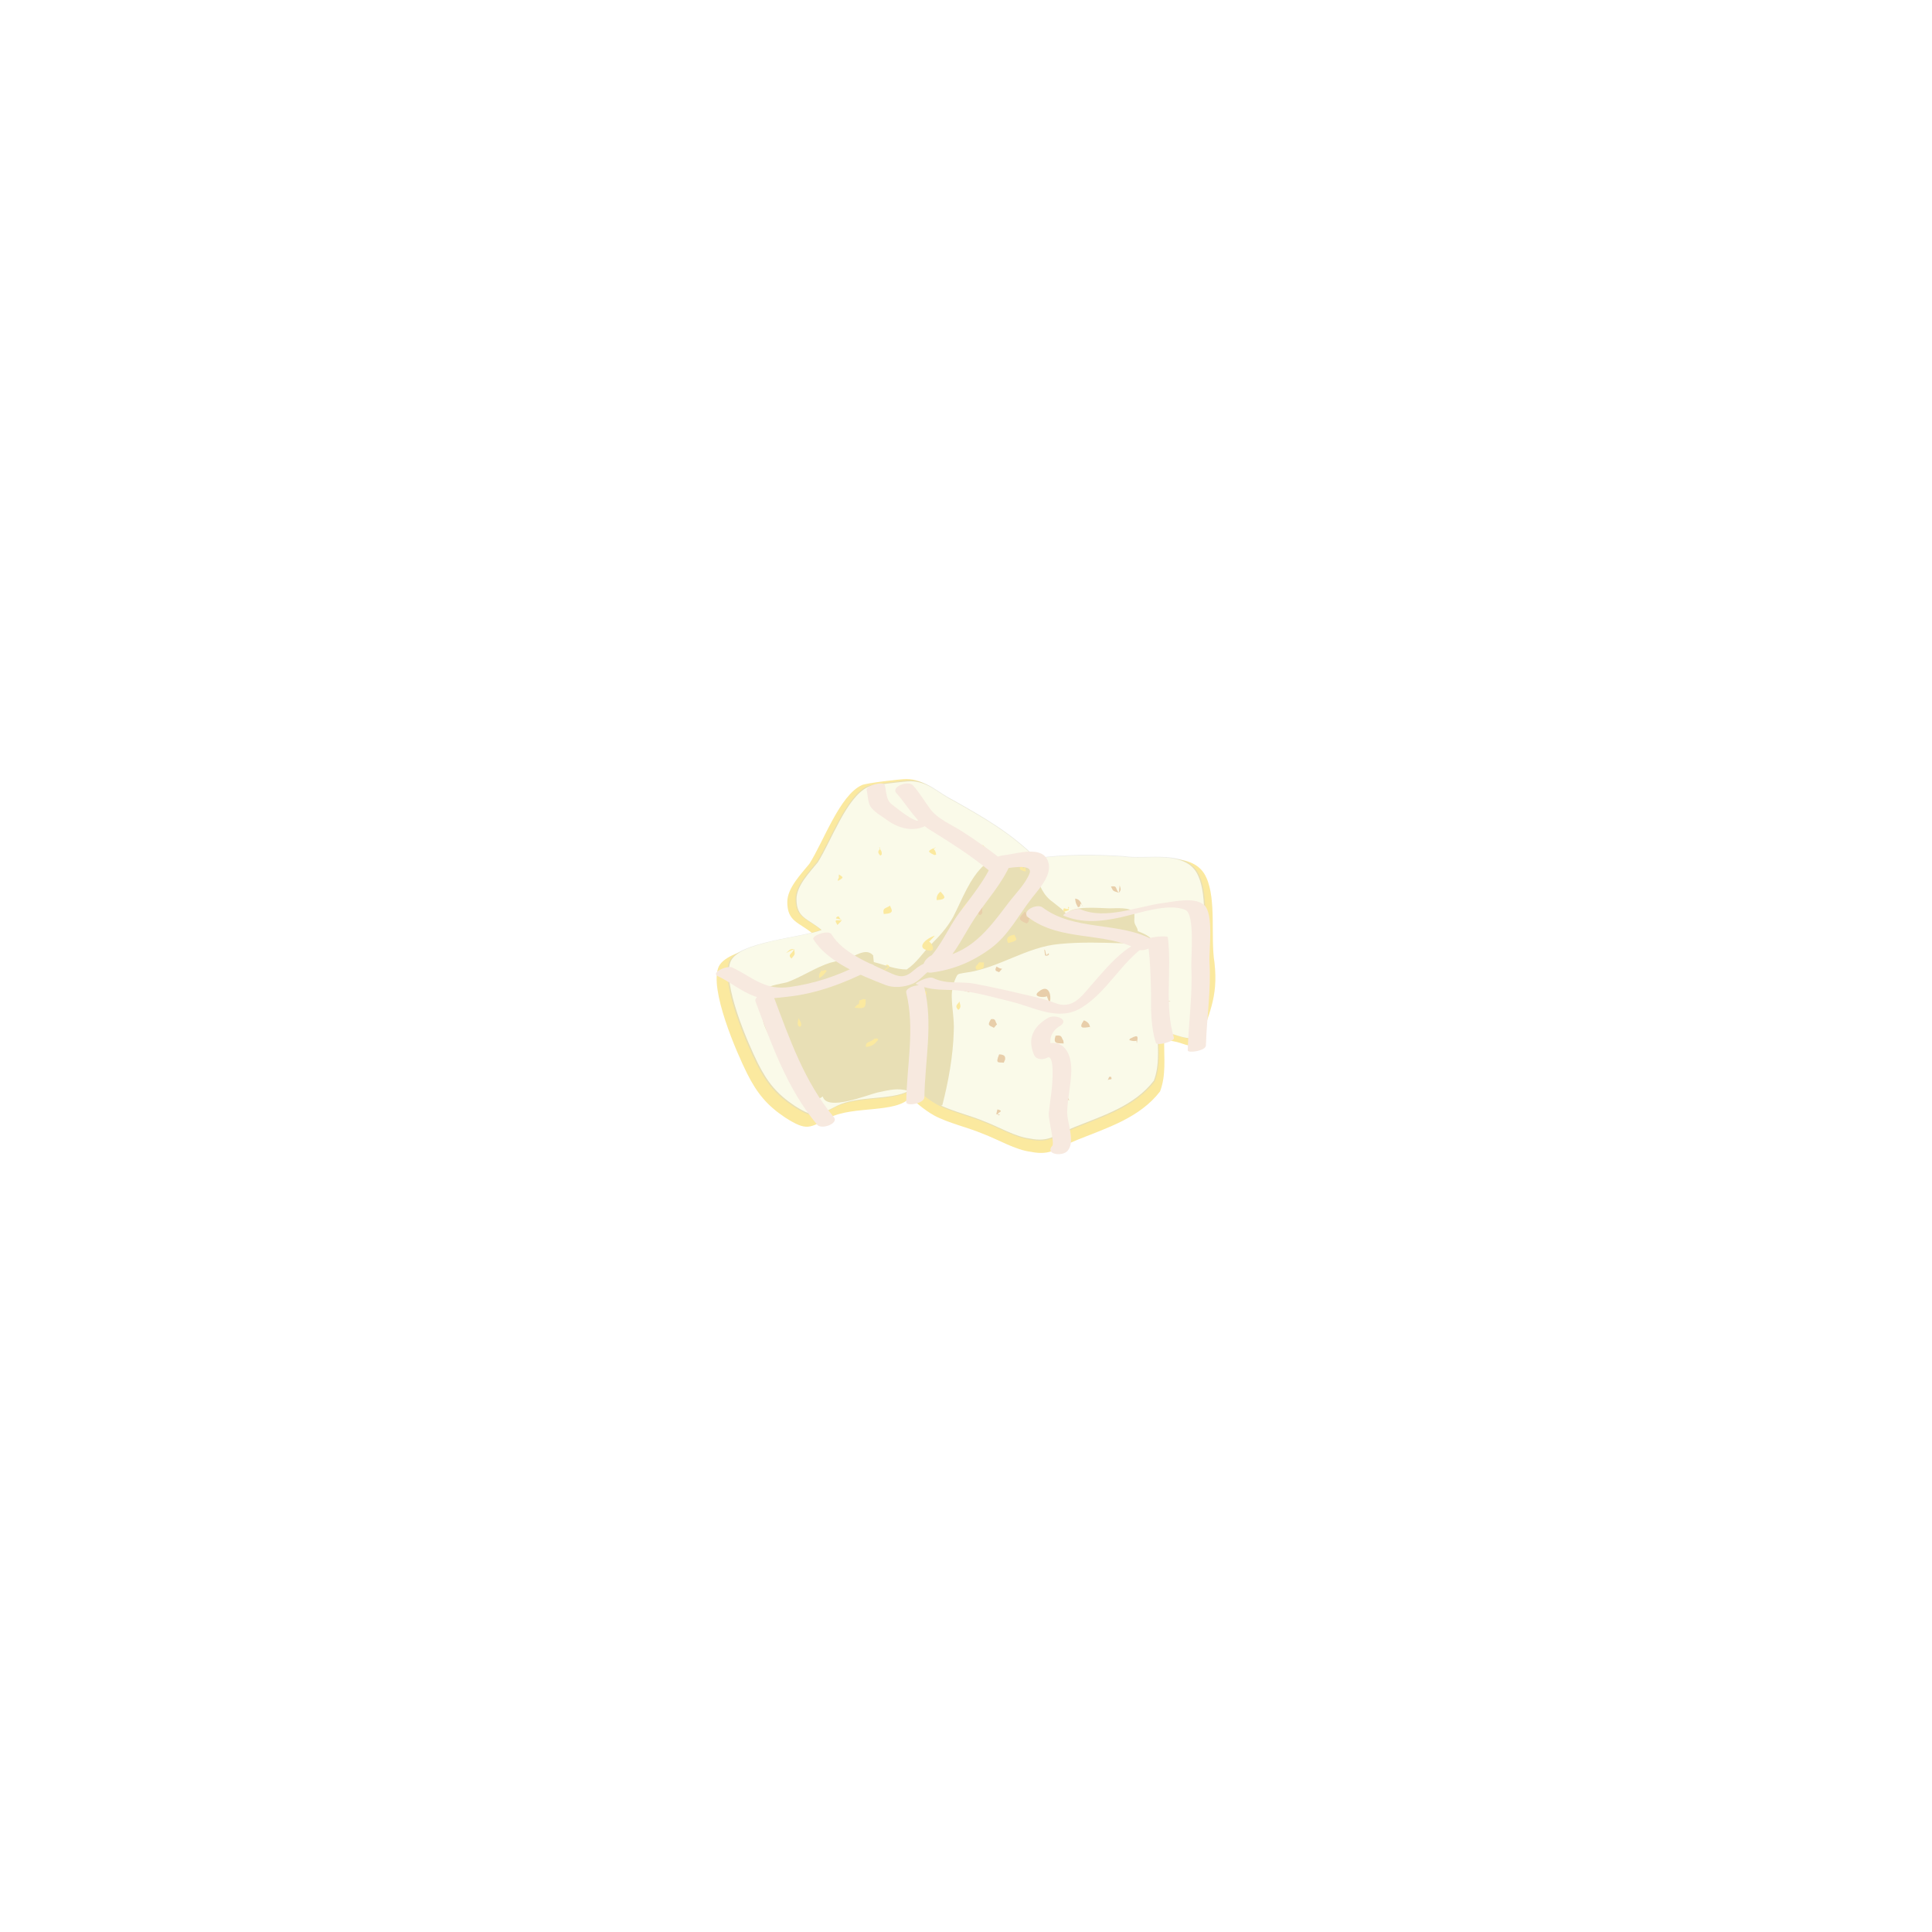
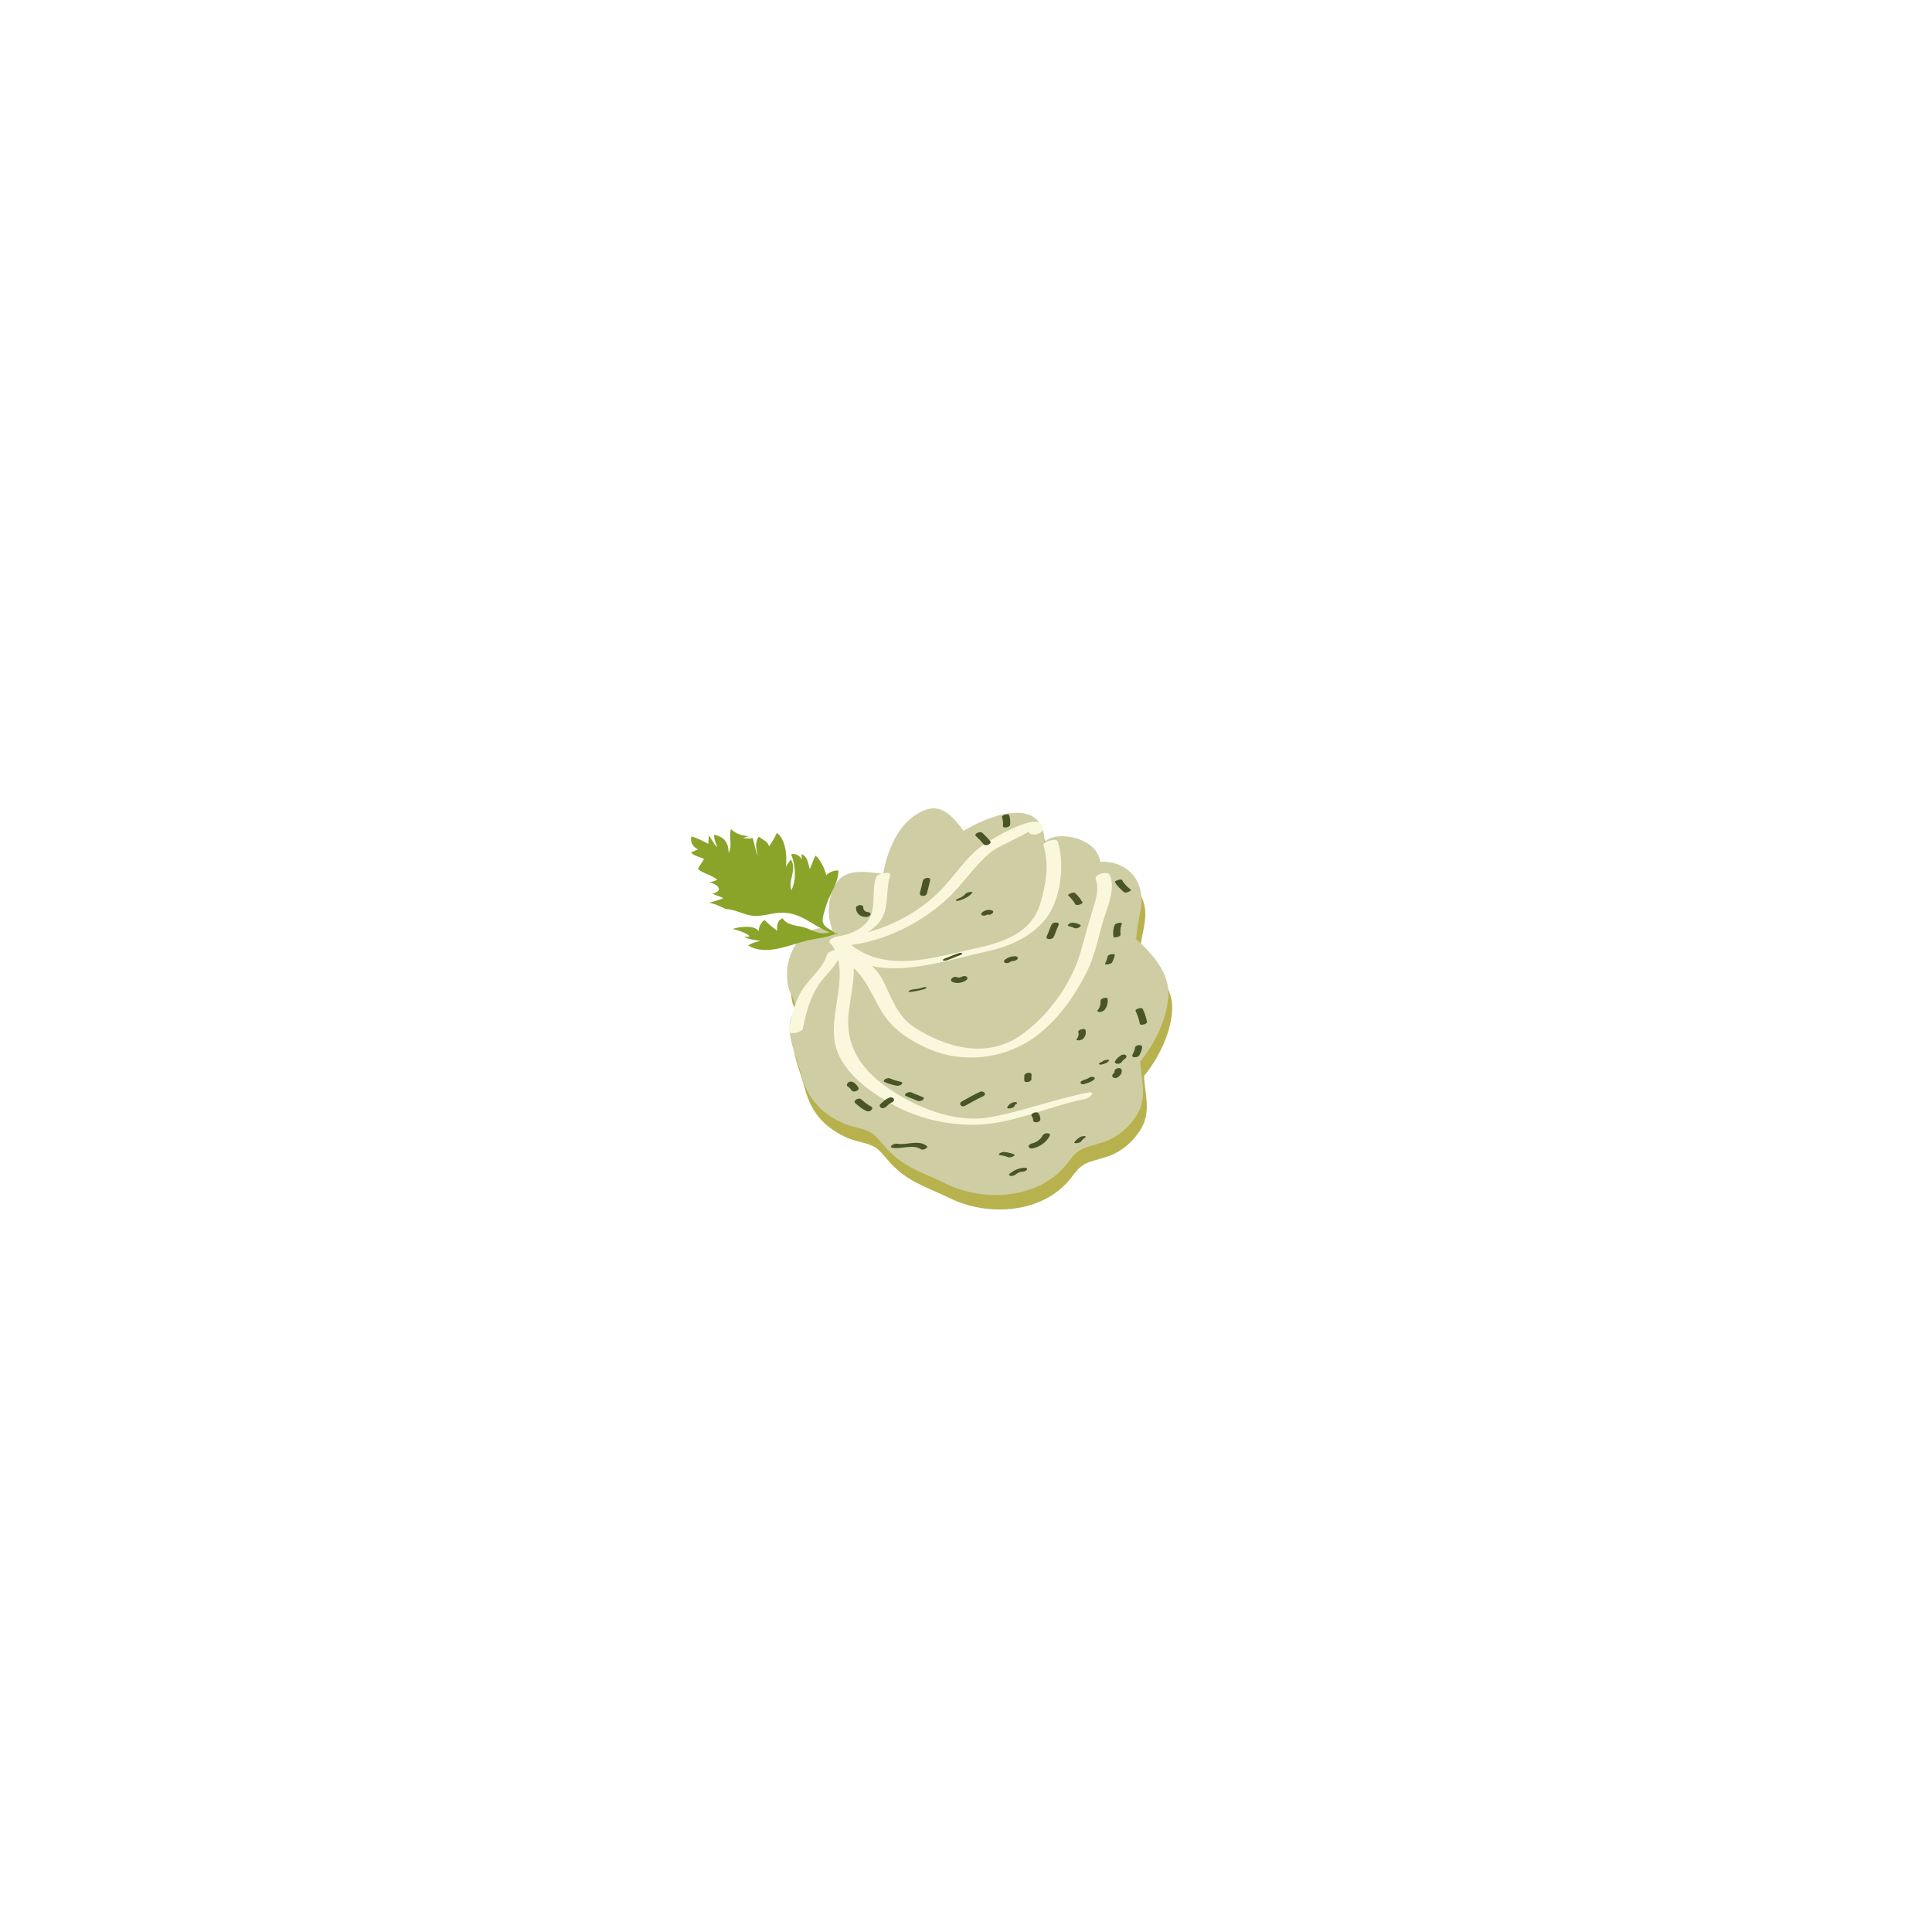
<svg xmlns="http://www.w3.org/2000/svg" version="1.1" id="Ebene_1" x="0px" y="0px" width="450px" height="450px" viewBox="0 0 450 450" enable-background="new 0 0 450 450" xml:space="preserve">
-   <g id="sheep_cheese">
+   <g id="dip">
    <g>
-       <path fill="#FBE99F" d="M212.003,255.617c0.589,0.443,2.995,2.793,5.632,4.226c3.139,1.702,7.979,2.814,11.264,4.222    c3.754,1.408,7.512,3.754,11.265,4.227c4.692,0.938,6.103-0.939,10.796-2.816c7.04-2.815,14.547-5.162,19.242-11.265    c1.408-3.756,0.939-7.51,0.939-11.733c2.815-0.47,5.162,1.407,7.979,1.407c2.348-7.979,4.691-11.264,3.754-19.713    c-0.938-5.63,0.47-14.549-1.876-19.71c-2.815-6.572-12.672-3.756-18.308-4.693c-7.506-0.47-14.078-0.47-21.117,0.468    c0-0.468,0,0,0,0l0,0c-6.102-6.102-12.674-9.855-20.182-14.081c-3.755-1.876-6.103-4.693-10.328-4.693    c-1.407,0-9.386,0.938-10.324,1.407c-5.163,2.347-8.919,13.143-12.202,18.304c-1.878,2.347-5.162,5.634-5.162,8.918    c0,4.693,2.815,4.693,6.1,7.51c-4.695,1.878-19.711,2.814-22.057,7.508c-2.349,5.163,4.223,20.182,6.568,24.874    c2.349,4.695,4.695,7.514,8.917,10.328c5.164,3.283,5.634,2.348,10.327,0C198.86,257.495,208.715,259.372,212.003,255.617" />
-     </g>
-     <g opacity="0.5">
-       <path fill="#D5D5CB" d="M212.884,253.229c0.568,0.43,2.885,2.691,5.425,4.072c3.03,1.643,7.69,2.715,10.856,4.07    c3.618,1.357,7.235,3.617,10.854,4.072c4.523,0.9,5.879-0.907,10.403-2.715c6.783-2.715,14.021-4.978,18.545-10.855    c1.355-3.619,0.901-7.237,0.901-11.309c2.715-0.451,4.977,1.356,7.689,1.356c2.262-7.688,4.522-10.854,3.617-18.996    c-0.902-5.428,0.453-14.021-1.808-18.998c-2.714-6.331-12.212-3.617-17.64-4.521c-7.235-0.452-13.568-0.452-20.353,0.452    c0-0.452,0,0,0,0l0,0c-5.883-5.879-12.214-9.498-19.45-13.568c-3.62-1.809-5.88-4.523-9.951-4.523    c-1.357,0-9.045,0.905-9.949,1.357c-4.974,2.262-8.596,12.665-11.76,17.64c-1.809,2.262-4.975,5.427-4.975,8.594    c0,4.521,2.714,4.521,5.878,7.236c-4.524,1.81-18.995,2.713-21.258,7.236c-2.261,4.978,4.07,19.448,6.334,23.972    c2.263,4.522,4.522,7.238,8.593,9.95c4.977,3.166,5.428,2.263,9.95,0C200.22,255.04,209.718,256.848,212.884,253.229" />
-     </g>
-     <g>
-       <path fill="#FAFAE9" d="M280.896,222.909c-0.899-5.397,0.449-13.945-1.801-18.894c-2.697-6.299-12.146-3.6-17.545-4.499    c-7.197-0.45-13.496-0.45-20.242,0.45c-5.85-5.848-12.146-9.448-19.346-13.496c-3.599-1.799-5.849-4.499-9.896-4.499    c-1.35,0-8.998,0.899-9.898,1.35c-4.948,2.25-8.547,12.596-11.695,17.544c-1.8,2.25-4.95,5.399-4.95,8.548    c0,4.498,2.7,4.498,5.85,7.198c-4.499,1.799-18.895,2.7-21.142,7.198c-2.251,4.948,4.047,19.343,6.296,23.843    c2.249,4.498,4.5,7.195,8.549,9.896c4.948,3.148,5.397,2.249,9.896,0c4.772-2.385,12.707-1.259,16.661-3.45    c-2.503-0.761-4.529-0.209-7.169,0.348c-2.189,0.471-11.893,4.537-12.831,0.938c-4.538,3.285-6.415-3.6-7.51-6.26    c-1.879-4.067-5.946-7.822-6.572-12.205c-0.156-1.096-0.47-4.694-0.156-5.633c0.625-1.722,4.223-2.035,5.944-2.504    c3.444-1.252,6.572-3.442,10.015-4.538c1.722-0.47,3.131-0.625,4.851-1.252c1.879-0.938,3.813-1.989,5.165-0.469l0.157,1.564    c2.504,0.626,5.005,1.722,7.666,1.722c2.347-1.564,3.757-3.913,5.633-5.79c2.035-2.034,3.756-3.911,5.165-6.415    c2.034-3.912,3.91-9.233,7.354-12.205c-0.468-0.47-1.251-0.783-1.877-1.096c0.626-0.782,3.912-0.313,5.008-0.313    c1.564,0,3.129,0,4.539,0c1.719,0,3.282-0.625,4.223,0.626c0.625,0.783,0.469,2.348-0.156,2.973    c1.096,2.504,1.723,4.851,4.225,6.573c1.096,0.938,2.192,1.564,3.131,2.816c0.938-2.191,7.98-1.41,10.014-1.41    c1.41,0,4.854-0.312,5.636,0.94c0.313,0.47,0,1.879,0.157,2.349c0.154,0.782,0.781,1.251,0.781,2.19v-0.156    c0.781,0.313,3.752,1.408,3.285,2.659c-0.471,1.252-5.791,0.157-6.887,0.157c-4.851-0.157-9.701-0.313-14.553,0.156    c-7.823,0.626-14.395,5.79-22.219,6.728c-1.721,0.314-1.564,0.157-2.191,1.565c-0.468,1.095-0.781,2.504-0.781,3.757    c0,2.813,0.625,5.476,0.468,8.293c-0.154,5.788-1.25,11.733-2.659,17.211c-0.102,0.039-0.204,0.065-0.309,0.087    c2.986,1.411,7.104,2.409,9.985,3.645c3.601,1.352,7.196,3.598,10.798,4.049c4.497,0.898,5.848-0.9,10.348-2.697    c6.748-2.702,13.943-4.951,18.444-10.8c1.349-3.599,0.897-7.197,0.897-11.245c2.699-0.451,4.949,1.348,7.647,1.348    C279.546,234.156,281.795,231.008,280.896,222.909z" />
-     </g>
-     <g>
-       <g>
-         <path fill="#FBE99F" d="M207.291,210.944c-0.974,0.711-1.795,0.425-1.452,1.948C208.456,212.75,207.712,211.965,207.291,210.944" />
-       </g>
-       <g>
-         <path fill="#FBE99F" d="M219.692,207.202c-0.974,0.711-1.623,1.186-1.526,2.446c2.617-0.14,1.87-0.925,0.877-1.972" />
-       </g>
-       <g>
-         <path fill="#FBE99F" d="M224.97,210.44c-0.4,0.737-1.3,0.949-0.306,1.996c2.124-0.664,1.625-1.188,0.956-2.471" />
-       </g>
-       <g>
-         <path fill="#FBE99F" d="M217.766,217.92c-2.118,0.663-4.471,2.824-1.68,3.444c2.219,0.598,0.88-1.971,0.305-1.996" />
-       </g>
-       <g>
-         <path fill="#FBE99F" d="M206.876,224.99c-0.078,0.499-0.977,0.713-1.051,1.211c0.649-0.475,0.973-0.712,1.297-0.949     c0.079-0.498-0.745-0.786-0.82-0.286" />
-       </g>
-       <g>
-         <path fill="#FBE99F" d="M214.639,230.848c0.246,0.262,0.171,0.762,0.094,1.26c1.472-0.188,0.975-0.711,1.052-1.211" />
-       </g>
-       <g>
-         <path fill="#FBE99F" d="M228.07,224.136c-0.401,0.737-1.299,0.949-0.555,1.733c2.045-0.164,1.549-0.688,1.701-1.686" />
-       </g>
-       <g>
-         <path fill="#FBE99F" d="M235.369,217.916c-0.325,0.238-1.225,0.449-0.555,1.736c2.696-0.64,1.873-0.926,1.453-1.947" />
-       </g>
-       <g>
-         <path fill="#FBE99F" d="M200.017,233.991c0.324-0.236-0.248-0.261-0.975,0.713c2.542,0.358,2.618-0.14,2.599-1.899     c-0.823-0.285-0.898,0.213-1.472,0.189" />
-       </g>
-       <g>
-         <path fill="#FBE99F" d="M192.138,225.117c-0.724,0.973-1.697,1.685-1.277,2.708c0.974-0.71,0.974-0.71,1.698-1.687     c-0.496-0.522-0.897,0.213-1.145-0.05" />
-       </g>
-       <g>
-         <path fill="#FBE99F" d="M185.815,238.158c-0.228,1.498,1.818,1.334,0.152-0.998" />
-       </g>
-       <g>
-         <path fill="#FBE99F" d="M203.382,242.172c-0.974,0.713-1.796,0.428-1.698,1.688c1.469-0.188,1.796-0.426,2.847-1.639     c0.076-0.498-0.823-0.287-0.823-0.287" />
-       </g>
-       <g>
-         <path fill="#FBE99F" d="M213.895,237.596c0.247,0.264-0.65,0.478-0.155,0.998c1.798-0.424,0.727-0.972,0.555-1.732" />
-       </g>
-       <g>
-         <path fill="#FBE99F" d="M223.505,233.234c-0.399,0.735-1.299,0.949-0.305,1.998C224.174,234.52,223.429,233.732,223.505,233.234" />
-       </g>
-       <g>
-         <path fill="#FBE99F" d="M196.111,214.234c-0.65,0.476-2.218-0.596-1.052,1.212c1.377-1.448,0.977-0.712,0.306-1.997     c-0.574-0.024-0.65,0.475-0.65,0.475" />
-       </g>
-       <g>
-         <path fill="#FBE99F" d="M184.971,221.043c-0.479,1.236-1.624,1.187-0.63,2.233C185.394,222.067,185.066,222.304,184.971,221.043     c-1.147-0.048-1.224,0.451-1.874,0.925" />
-       </g>
-       <g>
-         <path fill="#FBE99F" d="M195.345,204.155c0.248,0.262-0.403,0.736-0.153,0.999c1.872-0.925,0.725-0.973,0.229-1.497" />
-       </g>
-       <g>
-         <path fill="#FBE99F" d="M205.011,197.534c-0.074,0.5-0.974,0.711,0.021,1.76l0.323-0.239l0,0     c0.154-0.997-0.419-1.021-0.592-1.783" />
-       </g>
-       <g>
-         <path fill="#FBE99F" d="M218.028,197.336c-1.549,0.686-2.446,0.898-0.554,1.734c0.246,0.262,0.898-0.213,0.574,0.024     c-0.096-1.259-0.919-1.546-0.671-1.284" />
-       </g>
-       <g>
-         <path fill="#FBE99F" d="M229.57,197.325c-0.57-0.024-0.42-1.024-1.146-0.05l0.249,0.263c0.821,0.287,0,0,0,0" />
-       </g>
-       <g>
-         <path fill="#FBE99F" d="M238.213,201.209c-0.402,0.736-1.626,1.186,0.592,1.784l0,0c0.325-0.239-0.171-0.762,0.153-1     c-0.573-0.023-0.651,0.475-0.651,0.475" />
-       </g>
-       <g>
-         <path fill="#FBE99F" d="M248.727,211.705c-0.324,0.236-1.318-0.811-0.976,0.71l1.226-0.45c-0.42-1.022-0.172-0.76,0.076-0.5" />
-       </g>
-     </g>
-     <g>
-       <g>
-         <path fill="#E8CEAA" d="M257.557,229.004c-0.137-1.041,0.633-1.523-1.086-1.943C255.072,229.066,256.29,228.863,257.557,229.004" />
-       </g>
-       <g>
-         <path fill="#E8CEAA" d="M253.991,239.878c-0.138-1.041-0.228-1.733-1.536-2.223c-1.398,2.007-0.18,1.802,1.445,1.528" />
-       </g>
-       <g>
-         <path fill="#E8CEAA" d="M247.67,242.355c-0.499-0.625-0.184-1.388-1.809-1.113c-0.586,1.871,0.228,1.734,1.896,1.807" />
-       </g>
-       <g>
-         <path fill="#E8CEAA" d="M244.459,233.684c0.585-1.869-0.184-4.576-2.439-2.777c-1.896,1.382,1.446,1.527,1.806,1.113" />
-       </g>
-       <g>
-         <path fill="#E8CEAA" d="M243.82,222.453c-0.45-0.277-0.135-1.039-0.588-1.317c0.091,0.693,0.138,1.04,0.183,1.385     c0.451,0.279,1.22-0.204,0.769-0.482" />
-       </g>
-       <g>
-         <path fill="#E8CEAA" d="M233.434,225.614c-0.406,0.069-0.857-0.209-1.311-0.488c-0.678,1.176,0.137,1.04,0.589,1.319" />
-       </g>
-       <g>
-         <path fill="#E8CEAA" d="M232.221,238.573c-0.496-0.625-0.182-1.388-1.4-1.183c-1.04,1.592-0.225,1.454,0.679,2.012" />
-       </g>
-       <g>
-         <path fill="#E8CEAA" d="M234.12,246.757c-0.046-0.347,0.271-1.108-1.399-1.182c-0.947,2.284-0.182,1.801,1.084,1.944" />
-       </g>
-       <g>
-         <path fill="#E8CEAA" d="M238.895,213.361c0.045,0.346,0.405-0.069-0.136-1.04c-1.851,1.728-1.399,2.006,0.362,2.772     c0.766-0.481,0.314-0.76,0.675-1.176" />
-       </g>
-       <g>
-         <path fill="#E8CEAA" d="M252.354,211.455c-0.543-0.971-0.679-2.01-1.941-2.152c0.136,1.04,0.136,1.04,0.68,2.011     c0.811-0.136,0.314-0.761,0.721-0.83" />
-       </g>
-       <g>
-         <path fill="#E8CEAA" d="M243.091,200.964c-1.356-0.833-2.396,0.757,0.902,0.558" />
-       </g>
-       <g>
-         <path fill="#E8CEAA" d="M228.775,212.227c-0.135-1.04,0.631-1.522-0.678-2.012c-0.681,1.177-0.634,1.524-0.046,2.841     c0.451,0.28,0.769-0.483,0.769-0.483" />
-       </g>
-       <g>
-         <path fill="#E8CEAA" d="M227.152,222.063c-0.406,0.07-0.088-0.692-0.902-0.556c-0.633,1.524,0.542,0.973,1.4,1.182" />
-       </g>
-       <g>
-         <path fill="#E8CEAA" d="M225.848,231.141c-0.496-0.625-0.18-1.387-1.808-1.113C224.175,231.066,225.396,230.863,225.848,231.141" />
-       </g>
-       <g>
-         <path fill="#E8CEAA" d="M260.85,219.241c-0.092-0.694,1.896-1.382-0.59-1.319c0.635,1.666,0.139,1.041,1.811,1.113     c0.359-0.416-0.092-0.692-0.092-0.692" />
-       </g>
-       <g>
-         <path fill="#E8CEAA" d="M260.618,207.942c-0.948-0.903-0.226-1.735-1.853-1.459C259.354,207.8,259.309,207.452,260.618,207.942     c0.723-0.83,0.271-1.107,0.18-1.802" />
-       </g>
-       <g>
-         <path fill="#E8CEAA" d="M271.331,223.15c-0.407,0.067-0.497-0.625-0.905-0.558c-0.179,1.801,0.545,0.972,1.356,0.836" />
-       </g>
-       <g>
-         <path fill="#E8CEAA" d="M272.239,233.271c-0.454-0.278-0.136-1.039-1.765-0.768l0.045,0.348l0,0     c0.904,0.556,1.266,0.142,2.127,0.353" />
-       </g>
-       <g>
-         <path fill="#E8CEAA" d="M264.788,243.023c0.226-1.455,0.543-2.215-1.399-1.183c-0.406,0.068-0.314,0.761-0.361,0.415     c1.311,0.49,2.078,0.005,1.672,0.073" />
-       </g>
-       <g>
-         <path fill="#E8CEAA" d="M258.018,251.602c0.359-0.414,1.266,0.144,0.723-0.83l-0.406,0.066c-0.77,0.484,0,0,0,0" />
-       </g>
-       <g>
-         <path fill="#E8CEAA" d="M249.077,256.293c-0.499-0.628-0.229-1.734-2.124-0.354l0,0c0.045,0.346,0.857,0.209,0.902,0.556     c0.358-0.415-0.09-0.693-0.09-0.693" />
-       </g>
-       <g>
-         <path fill="#E8CEAA" d="M232.454,259.438c-0.044-0.348,1.581-0.621-0.136-1.041l-0.271,1.109     c1.268,0.141,0.859,0.209,0.454,0.277" />
-       </g>
-     </g>
-     <g>
-       <g>
-         <g>
-           <path fill="#F7E9DF" d="M219.581,224.89c3.202-3.183,4.981-7.263,7.442-10.99c2.862-4.336,6.313-7.965,8.401-12.796      c-0.735,0.443-1.471,0.886-2.206,1.329c0.932-0.072,7.633-1.597,6.564,1.041c-1.012,2.5-3.272,4.683-4.889,6.817      c-4.897,6.467-8.861,11.936-17.629,13.054c0.618,0.621,1.236,1.241,1.854,1.861c0.031-0.107,0.063-0.215,0.094-0.322      c2.225-1.824-1.155-3.388-2.83-2.014c-0.705,0.578-1.032,0.93-1.324,1.804c-0.402,1.202,0.697,2.01,1.854,1.861      c5.146-0.656,9.604-2.529,13.782-5.59c4.271-3.13,6.531-7.811,9.724-11.867c1.897-2.412,5.317-6.032,3.321-9.185      c-1.836-2.899-7.674-0.843-10.172-0.65c-0.844,0.065-1.849,0.501-2.205,1.329c-1.938,4.478-5.016,8.135-7.903,12.013      c-2.674,3.593-4.214,7.78-7.443,10.99C214.125,225.457,218.203,226.259,219.581,224.89L219.581,224.89z" />
-         </g>
-       </g>
-       <g>
-         <g>
-           <path fill="#F7E9DF" d="M213.318,229.18c2.487,1.206,4.935,1.352,7.667,1.394c4.889,0.073,9.837,1.59,14.57,2.733      c5.246,1.271,10.945,4.656,16.219,1.484c6.15-3.699,9.375-10.772,15.371-14.743c0.711-0.471,0.965,10.56,0.953,11.53      c-0.053,3.811,0,7.625,1.105,11.299c0.254,0.846,4.469-0.354,4.234-1.135c-2.27-7.54-0.469-15.67-1.418-23.396      c-0.029-0.246-0.604-0.225-0.726-0.229c-7.533-0.253-12.558,6.149-17.063,11.297c-2.373,2.711-4.436,5.816-8.56,4.18      c-2.653-1.054-5.553-1.574-8.315-2.242c-3.435-0.832-6.894-1.554-10.36-2.222c-3.329-0.641-6.431,0.231-9.674-1.341      C216.242,227.266,212.999,229.025,213.318,229.18L213.318,229.18z" />
-         </g>
-       </g>
-       <g>
-         <g>
-           <path fill="#F7E9DF" d="M244.048,237.113c-3.396,2.029-4.817,4.836-3.198,8.598c0.485,1.125,2.08,1.191,3.049,0.652      c1.857-1.033,1.188,6.354,1.047,7.572c-0.203,1.78-0.481,3.549-0.666,5.332c-0.141,1.356,1.397,6.963,0.818,7.602      c-1.791,1.979,2.278,2.595,3.533,1.209c1.954-2.156-0.146-6.588-0.066-9.146c0.102-3.18,0.895-6.295,0.959-9.492      c0.102-4.948-2.551-8.264-7.486-5.518c1.018,0.219,2.031,0.436,3.048,0.654c-0.954-2.215-0.347-4.32,1.759-5.58      C249.3,237.527,245.766,236.086,244.048,237.113L244.048,237.113z" />
-         </g>
-       </g>
-       <g>
-         <g>
-           <path fill="#F7E9DF" d="M247.708,213.265c4.342,1.856,8.839,1.388,13.374,0.388c4.016-0.885,11.096-3.417,15.021-1.709      c2.272,0.989,1.274,11.24,1.377,13.345c0.319,6.555-0.648,12.836-0.834,19.359c-0.021,0.718,4.199,0.142,4.234-1.135      c0.186-6.522,1.227-12.804,0.834-19.36c-0.169-2.818,1.098-11.44-1.313-13.416c-2.256-1.849-6.787-0.752-9.365-0.425      c-5.977,0.759-13.464,4.002-19.346,1.488C250.525,211.303,247.2,213.048,247.708,213.265L247.708,213.265z" />
-         </g>
-       </g>
-       <g>
-         <g>
-           <path fill="#F7E9DF" d="M175.984,233.305c3.805,10.094,7.329,20.266,14.338,28.655c1.044,1.249,5.104-0.306,3.912-1.731      c-6.863-8.217-10.292-18.181-14.016-28.059C179.598,230.523,175.399,231.754,175.984,233.305L175.984,233.305z" />
-         </g>
-       </g>
-       <g>
-         <g>
-           <path fill="#F7E9DF" d="M167.195,227.361c2.952,1.41,5.46,3.555,8.542,4.685c2.362,0.866,5.188,0.37,7.603,0.121      c6.841-0.706,13.375-3.187,19.46-6.276c2.538-1.291-1.266-1.874-2.609-1.19c-5.17,2.627-10.506,4.393-16.253,5.196      c-5.895,0.826-8.58-2.26-13.361-4.543C169.368,224.775,165.474,226.539,167.195,227.361L167.195,227.361z" />
-         </g>
-       </g>
-       <g>
-         <g>
-           <path fill="#F7E9DF" d="M208.759,184.706c2.836,3.145,4.228,6.345,7.895,8.618c4.729,2.931,9.442,5.89,13.727,9.458      c1.307,1.088,5.277-0.62,3.902-1.765c-3.277-2.73-6.743-5.151-10.331-7.456c-2.277-1.462-5.488-2.791-7.161-4.975      c-1.434-1.872-2.538-3.882-4.129-5.646C211.52,181.675,207.479,183.287,208.759,184.706L208.759,184.706z" />
-         </g>
-       </g>
-       <g>
-         <g>
-           <path fill="#F7E9DF" d="M201.858,184.036c0.297,1.162,0.245,2.721,0.868,3.765c0.785,1.315,2.617,2.25,3.809,3.146      c3.198,2.403,7.579,3.22,10.711,0.197c0.713-0.688-0.62-0.815-1.025-0.789c-0.947,0.06-2.122,0.356-2.826,1.036      c0.293-0.025,0.586-0.05,0.879-0.075c-0.562-0.087-1.097-0.258-1.606-0.513c-0.577-0.262-1.111-0.627-1.64-0.974      c-1.128-0.74-2.188-1.627-3.265-2.44c-1.444-1.091-1.251-2.85-1.67-4.487C205.826,181.86,201.587,182.973,201.858,184.036      L201.858,184.036z" />
-         </g>
-       </g>
-       <g>
-         <g>
-           <path fill="#F7E9DF" d="M211.074,231.178c2.059,8.379,0.134,17.031,0,25.521c-0.017,1.059,4.211,0.353,4.234-1.135      c0.133-8.482,2.06-17.141,0-25.521C214.996,228.773,210.755,229.877,211.074,231.178L211.074,231.178z" />
-         </g>
-       </g>
-       <g>
-         <g>
-           <path fill="#F7E9DF" d="M189.452,218.773c3.277,5.311,11.212,8.499,16.831,10.665c1.894,0.729,4.22,0.5,6.077-0.22      c2.235-0.864,3.371-3.102,5.508-3.983c2.764-1.139,0.179-2.017-1.555-1.302c-1.359,0.56-2.417,1.129-3.529,2.118      c-2.143,1.905-3.436,1.514-5.853,0.371c-4.522-2.136-10.517-4.362-13.245-8.784C192.939,216.428,188.96,217.976,189.452,218.773      L189.452,218.773z" />
-         </g>
-       </g>
-       <g>
-         <g>
-           <path fill="#F7E9DF" d="M239.548,213.703c7.517,5.65,17.539,3.254,25.521,7.443c1.521,0.798,5.299-1.287,3.291-2.34      c-7.965-4.181-18.145-1.899-25.521-7.443C241.445,210.317,237.669,212.291,239.548,213.703L239.548,213.703z" />
-         </g>
+       <g>
+         <path fill="#B8B24E" d="M195.022,220.796c-1.294-3.442-1.584-6.874-0.052-10.4c2.042-5.04,7.087-4.008,11.625-3.48     c0.731-4.44,2.774-9.984,6.626-13.094c5.671-4.213,8.492-1.78,12.104,3.086l0,0c6.276-3.908,19.524-8.59,18.856,3.722l0,0     c-1.09-3.842,12.235-3.676,13.012,3.798l0,0l0,0l-0.104-0.306l0,0c3.438-0.284,7.164,1.35,8.762,4.688     c2.2,4.655-0.24,8.481-0.262,13.023l0,0l0,0l-0.304,0.099l0,0c4.022,3.552,8.239,8.214,7.712,13.767     c-0.434,5.35-3.283,10.988-6.535,14.912l0,0c0.281,4.951,1.977,9.096-1.576,13.623c-1.727,2.412-4.563,4.521-7.498,5.315     c-3.641,1.193-5.051,0.985-7.39,4.104c-6.302,8.957-19.431,9.904-28.599,5.52c-4.229-2.139-9.07-3.574-12.484-6.822     c-1.813-1.422-3.013-3.547-4.824-4.971c-1.911-1.223-4.133-1.33-6.25-2.15c-5.641-2.348-8.854-5.998-10.347-11.557     c-0.891-3.74-3.291-8.496-2.563-12.432c0.106-1.211,1.324-2.619,1.127-3.73c0.109-1.211-1.199-2.631-1.496-4.047     c-0.89-3.738-0.167-7.674,2.17-10.79c1.932-2.316,5.676-4.72,8.188-1.68" />
+       </g>
+       <g>
+         <path fill="#CFCDA4" d="M194.132,217.423c-1.294-3.442-1.581-6.874-0.049-10.4c2.041-5.04,7.084-4.008,11.624-3.481     c0.729-4.438,2.772-9.982,6.629-13.093c5.667-4.214,8.487-1.78,12.099,3.086l0,0c6.278-3.909,19.524-8.591,18.859,3.721l0,0     c-1.091-3.842,12.235-3.676,13.013,3.799l0,0l0,0l-0.104-0.306l0,0c3.437-0.284,7.166,1.349,8.761,4.688     c2.2,4.655-0.24,8.479-0.262,13.021l0,0l0,0l-0.303,0.101l0,0c4.021,3.551,8.24,8.214,7.711,13.767     c-0.434,5.35-3.284,10.988-6.534,14.913l0,0c0.28,4.948,1.976,9.095-1.577,13.624c-1.729,2.41-4.564,4.519-7.498,5.313     c-3.639,1.194-5.053,0.987-7.391,4.104c-6.299,8.957-19.432,9.906-28.597,5.521c-4.229-2.141-9.07-3.576-12.485-6.822     c-1.812-1.422-3.014-3.547-4.825-4.971c-1.911-1.221-4.132-1.332-6.248-2.15c-5.643-2.348-8.857-5.998-10.348-11.559     c-0.892-3.738-3.291-8.496-2.563-12.43c0.105-1.213,1.324-2.62,1.125-3.73c0.109-1.213-1.198-2.631-1.494-4.048     c-0.89-3.737-0.168-7.672,2.168-10.79c1.932-2.314,5.677-4.72,8.185-1.68" />
+       </g>
+       <g>
+         <g>
+           <g>
+             <path fill="#FAF8DC" d="M204.048,204.309c-0.828,2.554-0.363,5.028-0.842,7.67c-0.708,3.905-4.572,5.518-7.995,6.123       c-0.436,0.077-2.394,0.569-1.845,1.338c4.941,6.927-0.057,15.21,1.006,22.873c0.968,6.98,8.056,11.935,13.705,15.031       c5.689,3.119,12.149,4.631,18.606,4.639c8.764,0.012,17.445-4.299,25.955-5.99c1.409-0.28,2.883-1.936,0.557-1.473       c-7.639,1.521-14.967,4.336-22.631,5.705c-8.319,1.485-17.725-2.455-24.333-7.213c-5.921-4.262-9.405-9.74-8.557-17.172       c0.711-6.23,2.796-12.033-1.177-17.604c-0.615,0.446-1.23,0.892-1.845,1.338c3.303-0.584,6.403-1.397,9.01-3.598       c3.981-3.36,2.302-7.879,3.699-12.191C207.644,202.917,204.355,203.36,204.048,204.309L204.048,204.309z" />
+           </g>
+         </g>
+         <g>
+           <g>
+             <path fill="#FAF8DC" d="M193.266,219.635c9.869,10.152,24.453,4.639,36.1,2.09c5.45-1.193,10.563-3.227,14.157-7.665       c3.586-4.427,4.517-12.778,2.861-18.052c-0.285-0.91-3.611,0.042-3.344,0.896c1.41,4.495,0.57,9.193-0.768,13.623       c-2.031,6.726-8.492,8.917-14.686,10.272c-10.4,2.276-22.538,6.542-31.188-2.357       C195.734,217.755,192.616,218.967,193.266,219.635L193.266,219.635z" />
+           </g>
+         </g>
+         <g>
+           <g>
+             <path fill="#FAF8DC" d="M195.063,220.37c9.19-0.28,18.669-4.711,25.428-10.892c3.842-3.514,6.702-8.295,10.862-11.427       c0.967-0.729,8.314-4.141,8.271-4.393c0.247,1.423,3.6,0.584,3.342-0.896c-0.738-4.25-11.843,2.7-13.342,3.638       c-4.268,2.67-7.202,7.62-10.714,11.152c-5.989,6.022-15.042,10.304-23.5,10.563C193.583,218.171,192.776,220.44,195.063,220.37       L195.063,220.37z" />
+           </g>
+         </g>
+         <g>
+           <g>
+             <path fill="#FAF8DC" d="M196.021,223.445c5.103,2.922,6.292,6.868,9.03,11.641c2.427,4.229,5.909,6.676,10.259,8.771       c6.947,3.347,14.917,3.219,21.818,0.01c7.216-3.354,12.821-10.905,16.192-17.877c1.856-3.842,2.561-8.105,3.828-12.149       c0.916-2.922,2.637-6.852,1.414-9.899c-0.513-1.278-3.818-0.29-3.343,0.896c1.007,2.509-0.329,5.755-1.063,8.198       c-0.875,2.917-1.63,5.858-2.483,8.78c-2.176,7.445-7.492,14.76-13.807,19.243c-7.918,5.62-17.49,3.031-24.962-1.814       c-3.95-2.563-5.206-6.896-7.241-10.862c-1.504-2.932-4.213-5.05-7.009-6.651C197.609,221.131,194.558,222.607,196.021,223.445       L196.021,223.445z" />
+           </g>
+         </g>
+         <g>
+           <g>
+             <path fill="#FAF8DC" d="M192.653,222.31c-1.023,3.329-3.928,5.368-5.771,8.213c-1.837,2.836-2.537,6.254-3.199,9.515       c-0.222,1.094,3.12,0.522,3.325-0.485c0.724-3.566,1.566-6.941,3.568-10.033c1.776-2.742,4.402-4.444,5.401-7.693       C196.285,220.826,192.964,221.297,192.653,222.31L192.653,222.31z" />
+           </g>
+         </g>
+       </g>
+       <g>
+         <g>
+           <g>
+             <path fill="#495524" d="M235.229,224.098c0.277-0.19,0.554-0.264,0.888-0.274c0.342-0.01,0.868-0.249,0.933-0.63       c0.067-0.416-0.47-0.478-0.751-0.469c-0.764,0.023-1.521,0.289-2.146,0.722c-0.262,0.181-0.465,0.563-0.113,0.776       C234.389,224.434,234.91,224.318,235.229,224.098L235.229,224.098z" />
+           </g>
+         </g>
+         <g>
+           <g>
+             <path fill="#495524" d="M244.936,215.344c-0.433,0.882-0.69,1.836-1.123,2.718c-0.422,0.86,1.271,0.868,1.6,0.197       c0.434-0.882,0.691-1.836,1.124-2.718C246.957,214.681,245.266,214.673,244.936,215.344L244.936,215.344z" />
+           </g>
+         </g>
+         <g>
+           <g>
+             <path fill="#495524" d="M231.158,212.111c-0.811-0.347-1.59-0.167-2.299,0.329c-0.244,0.17-0.483,0.533-0.125,0.734       c0.35,0.196,0.879,0.083,1.188-0.135c0.222-0.124,0.193-0.144-0.077-0.059c0.385,0.165,0.84,0.096,1.188-0.135       C231.254,212.7,231.544,212.275,231.158,212.111L231.158,212.111z" />
+           </g>
+         </g>
+         <g>
+           <g>
+             <path fill="#495524" d="M212.077,231.037c1.082-0.131,2.135-0.313,3.175-0.646c0.052-0.017,0.75-0.296,0.511-0.427       c-0.285-0.157-0.794,0.033-1.069,0.121c-0.608,0.194-1.243,0.269-1.875,0.345c-0.371,0.045-0.825,0.144-1.123,0.385       C211.405,231.055,211.958,231.051,212.077,231.037L212.077,231.037z" />
+           </g>
+         </g>
+         <g>
+           <g>
+             <path fill="#495524" d="M221.87,228.723c0.959,0.43,2.076,0.215,2.976-0.26c0.294-0.154,0.651-0.521,0.393-0.869       c-0.247-0.33-0.809-0.301-1.137-0.129c-0.433,0.229-0.811,0.326-1.269,0.121C222.126,227.27,220.896,228.285,221.87,228.723       L221.87,228.723z" />
+           </g>
+         </g>
+         <g>
+           <g>
+             <path fill="#495524" d="M220.748,223.602c0.959-0.327,1.872-0.774,2.832-1.099c0.083-0.028,0.751-0.311,0.495-0.486       c-0.276-0.189-0.804-0.005-1.078,0.088c-0.96,0.325-1.872,0.772-2.832,1.099c-0.083,0.029-0.751,0.311-0.495,0.486       C219.945,223.878,220.475,223.694,220.748,223.602L220.748,223.602z" />
+           </g>
+         </g>
+         <g>
+           <g>
+             <path fill="#495524" d="M206.028,252.01c0.88,0.426,1.829,0.653,2.777,0.871c0.387,0.088,0.888-0.056,1.182-0.316       c0.268-0.238,0.182-0.516-0.159-0.594c-0.847-0.193-1.684-0.391-2.47-0.771c-0.357-0.173-0.865-0.038-1.184,0.155       C205.948,251.494,205.668,251.836,206.028,252.01L206.028,252.01z" />
+           </g>
+         </g>
+         <g>
+           <g>
+             <path fill="#495524" d="M210.959,255.264c0.884,0.433,1.838,0.689,2.721,1.125c0.355,0.176,0.867,0.039,1.184-0.154       c0.229-0.141,0.503-0.479,0.146-0.656c-0.883-0.436-1.837-0.694-2.721-1.125c-0.356-0.174-0.866-0.04-1.184,0.154       C210.877,254.746,210.601,255.089,210.959,255.264L210.959,255.264z" />
+           </g>
+         </g>
+         <g>
+           <g>
+             <path fill="#495524" d="M224.812,257.549c1.364-0.771,2.729-1.541,4.151-2.203c1.037-0.479,0.115-1.418-0.748-1.018       c-1.422,0.661-2.788,1.432-4.152,2.203C223.076,257.09,223.971,258.025,224.812,257.549L224.812,257.549z" />
+           </g>
+         </g>
+         <g>
+           <g>
+             <path fill="#495524" d="M257.217,235.273c0.639-0.683,0.867-1.726,0.782-2.635c-0.046-0.48-1.726-0.133-1.672,0.448       c0.071,0.752-0.126,1.638-0.653,2.201c-0.277,0.297,0.236,0.426,0.436,0.424C256.507,235.709,256.941,235.568,257.217,235.273       L257.217,235.273z" />
+           </g>
+         </g>
+         <g>
+           <g>
+             <path fill="#495524" d="M259.648,215.446c-0.398,0.848-0.424,1.795-0.322,2.712c0.045,0.392,1.729,0.05,1.672-0.448       c-0.098-0.868-0.072-1.731,0.307-2.534c0.144-0.304-0.582-0.234-0.684-0.217C260.318,215.007,259.797,215.132,259.648,215.446       L259.648,215.446z" />
+           </g>
+         </g>
+         <g>
+           <g>
+             <path fill="#495524" d="M258.002,222.716c-0.102,0.62-0.333,1.155-0.615,1.711c-0.142,0.28,0.592,0.189,0.674,0.175       c0.289-0.05,0.826-0.166,0.978-0.463c0.282-0.556,0.515-1.092,0.614-1.711C259.721,222.008,258.07,222.304,258.002,222.716       L258.002,222.716z" />
+           </g>
+         </g>
+         <g>
+           <g>
+             <path fill="#495524" d="M248.82,208.583c0.664,0.594,1.21,1.291,1.658,2.061c0.26,0.444,1.832-0.172,1.672-0.448       c-0.477-0.815-1.055-1.568-1.76-2.198C250.039,207.683,248.521,208.317,248.82,208.583L248.82,208.583z" />
+           </g>
+         </g>
+         <g>
+           <g>
+             <path fill="#495524" d="M249.239,215.805c0.349,0.017,0.669,0.199,0.976,0.352c0.342,0.171,0.875,0.009,1.18-0.168       c0.226-0.131,0.506-0.434,0.158-0.607c-0.535-0.268-1.045-0.438-1.648-0.467c-0.363-0.018-0.879,0.141-1.105,0.444       C248.555,215.683,249.004,215.793,249.239,215.805L249.239,215.805z" />
+           </g>
+         </g>
+         <g>
+           <g>
+             <path fill="#495524" d="M223.732,209.648c1.02-0.344,1.973-0.832,2.7-1.642c0.24-0.267-0.213-0.26-0.387-0.243       c-0.329,0.032-0.884,0.127-1.12,0.391c-0.497,0.554-1.056,0.919-1.759,1.156c-0.061,0.021-0.752,0.3-0.506,0.447       C222.939,209.925,223.46,209.739,223.732,209.648L223.732,209.648z" />
+           </g>
+         </g>
+         <g>
+           <g>
+             <path fill="#495524" d="M214.949,205.158c-0.211,0.922-0.425,1.842-0.676,2.754c-0.265,0.961,1.397,0.995,1.608,0.229       c0.283-1.024,0.53-2.056,0.767-3.091C216.845,204.19,215.129,204.374,214.949,205.158L214.949,205.158z" />
+           </g>
+         </g>
+         <g>
+           <g>
+             <path fill="#495524" d="M227.293,194.714c0.629,0.624,1.273,1.219,1.811,1.926c0.422,0.553,2.023-0.071,1.539-0.709       c-0.539-0.707-1.184-1.302-1.811-1.926C228.336,193.513,226.751,194.174,227.293,194.714L227.293,194.714z" />
+           </g>
+         </g>
+         <g>
+           <g>
+             <path fill="#495524" d="M233.408,190.372c0.199,0.653,0.279,1.327,0.195,2.007c-0.076,0.637,1.604,0.319,1.668-0.222       c0.093-0.752,0.028-1.508-0.191-2.234C234.91,189.363,233.244,189.829,233.408,190.372L233.408,190.372z" />
+           </g>
+         </g>
+         <g>
+           <g>
+             <path fill="#495524" d="M199.377,211.469c0.035,1.307,0.968,2.063,2.248,2.104c0.394,0.013,0.89-0.116,1.094-0.491       c0.191-0.35-0.163-0.613-0.488-0.624c-0.681-0.022-1.149-0.441-1.168-1.148C201.041,210.493,199.359,210.801,199.377,211.469       L199.377,211.469z" />
+           </g>
+         </g>
+         <g>
+           <g>
+             <path fill="#495524" d="M264.492,235.445c0.471,0.973,0.8,1.973,0.997,3.033c0.085,0.457,1.767,0.061,1.672-0.447       c-0.197-1.063-0.526-2.063-0.997-3.033C265.926,234.508,264.309,235.066,264.492,235.445L264.492,235.445z" />
+           </g>
+         </g>
+         <g>
+           <g>
+             <path fill="#495524" d="M260.994,245.861c-0.488,0.365-0.951,0.74-1.26,1.275c-0.209,0.362,0.18,0.62,0.494,0.651       c0.405,0.039,0.883-0.134,1.094-0.498c0.181-0.313,0.479-0.521,0.764-0.731c0.264-0.197,0.457-0.586,0.104-0.813       C261.844,245.525,261.307,245.627,260.994,245.861L260.994,245.861z" />
+           </g>
+         </g>
+         <g>
+           <g>
+             <path fill="#495524" d="M259.582,249.659c0.033,0.159-0.133,0.282-0.239,0.368c-0.288,0.233-0.421,0.664-0.075,0.918       c0.344,0.253,0.885,0.17,1.202-0.088c0.505-0.409,0.929-0.963,0.784-1.646C261.078,248.387,259.404,248.824,259.582,249.659       L259.582,249.659z" />
+           </g>
+         </g>
+         <g>
+           <g>
+             <path fill="#495524" d="M264.346,244.08c-0.035,0.566-0.313,1.064-0.566,1.561c-0.414,0.821,1.277,0.771,1.589,0.154       c0.295-0.583,0.625-1.199,0.665-1.861C266.084,243.104,264.389,243.373,264.346,244.08L264.346,244.08z" />
+           </g>
+         </g>
+         <g>
+           <g>
+             <path fill="#495524" d="M253.619,251.045c-0.365,0.254-0.79,0.387-1.211,0.523c-0.254,0.084-0.814,0.305-0.715,0.679       c0.096,0.354,0.703,0.312,0.957,0.229c0.699-0.229,1.414-0.451,2.022-0.875c0.229-0.16,0.497-0.51,0.134-0.701       C254.461,250.719,253.928,250.831,253.619,251.045L253.619,251.045z" />
+           </g>
+         </g>
+         <g>
+           <g>
+             <path fill="#495524" d="M256.672,247.342c-0.061-0.017-0.119-0.002-0.176,0.044c-0.096,0.031-0.75,0.317-0.491,0.503       c0.276,0.199,0.804,0.014,1.081-0.078c0.473-0.154,0.941-0.338,1.238-0.752c0.188-0.262-0.625-0.199-0.678-0.188       C257.305,246.928,256.885,247.045,256.672,247.342L256.672,247.342z" />
+           </g>
+         </g>
+         <g>
+           <g>
+             <path fill="#495524" d="M238.575,250.672c0.063,0.331-0.067,0.668-0.002,1.01c0.134,0.705,1.81,0.281,1.672-0.447       c-0.063-0.332,0.067-0.668,0.002-1.01C240.109,249.52,238.434,249.945,238.575,250.672L238.575,250.672z" />
+           </g>
+         </g>
+         <g>
+           <g>
+             <path fill="#495524" d="M235.744,256.85c-0.57,0.226-0.861,0.545-1.135,1.082c-0.156,0.308,0.59,0.248,0.688,0.232       c0.319-0.051,0.807-0.18,0.969-0.497c0.061-0.118,0.332-0.422,0.088-0.325c0.117-0.047,0.744-0.331,0.479-0.547       C236.566,256.581,236.016,256.743,235.744,256.85L235.744,256.85z" />
+           </g>
+         </g>
+         <g>
+           <g>
+             <path fill="#495524" d="M251.311,265.014c-0.418,0.312-0.818,0.629-1.086,1.086c-0.148,0.258,0.604,0.16,0.666,0.149       c0.293-0.054,0.814-0.162,0.982-0.45c0.229-0.395,0.588-0.652,0.947-0.922c0.315-0.236-0.279-0.27-0.391-0.26       C252.035,264.652,251.628,264.775,251.311,265.014L251.311,265.014z" />
+           </g>
+         </g>
+         <g>
+           <g>
+             <path fill="#495524" d="M240.314,259.989c0.207,0.296,0.319,0.585,0.328,0.948c0.018,0.797,1.694,0.476,1.682-0.168       c-0.012-0.572-0.137-1.004-0.469-1.477C241.479,258.754,239.867,259.352,240.314,259.989L240.314,259.989z" />
+           </g>
+         </g>
+         <g>
+           <g>
+             <path fill="#495524" d="M232.936,269.059c0.601,0.088,1.213,0.185,1.768,0.441c0.333,0.156,0.755,0.053,1.083-0.07       c0.055-0.021,0.787-0.377,0.487-0.518c-0.726-0.338-1.481-0.471-2.268-0.585c-0.378-0.056-0.873,0.104-1.182,0.315       C232.539,268.838,232.626,269.014,232.936,269.059L232.936,269.059z" />
+           </g>
+         </g>
+         <g>
+           <g>
+             <path fill="#495524" d="M240.596,267.467c1.644-0.381,3.086-1.378,3.887-2.878c0.44-0.825-1.256-0.812-1.594-0.178       c-0.549,1.026-1.469,1.679-2.593,1.938c-0.321,0.073-0.791,0.389-0.687,0.781C239.721,267.541,240.273,267.541,240.596,267.467       L240.596,267.467z" />
+           </g>
+         </g>
+         <g>
+           <g>
+             <path fill="#495524" d="M207.83,267.329c2.066,0.412,4.867-0.909,6.651,0.353c0.469,0.33,2.007-0.352,1.323-0.834       c-2.064-1.46-4.701-0.011-6.959-0.461C208.285,266.275,206.867,267.137,207.83,267.329L207.83,267.329z" />
+           </g>
+         </g>
+         <g>
+           <g>
+             <path fill="#495524" d="M236.538,273.574c0.467-0.342,0.938-0.651,1.53-0.662c0.377-0.007,0.871-0.123,1.104-0.451       c0.229-0.318-0.19-0.475-0.446-0.47c-1.35,0.024-2.453,0.546-3.522,1.331c-0.292,0.214-0.169,0.509,0.151,0.568       C235.771,273.97,236.207,273.816,236.538,273.574L236.538,273.574z" />
+           </g>
+         </g>
+         <g>
+           <g>
+             <path fill="#495524" d="M197.467,253.081c0.383,0.218,0.625,0.54,0.883,0.89c0.487,0.657,2.067-0.027,1.523-0.761       c-0.32-0.433-0.656-0.869-1.13-1.14c-0.383-0.219-0.85-0.195-1.203,0.085C197.278,252.363,197.089,252.865,197.467,253.081       L197.467,253.081z" />
+           </g>
+         </g>
+         <g>
+           <g>
+             <path fill="#495524" d="M199.264,257.002c0.75,0.648,1.533,1.271,2.415,1.729c0.386,0.201,0.846,0.166,1.199-0.1       c0.25-0.188,0.471-0.669,0.089-0.867c-0.882-0.457-1.666-1.08-2.415-1.729C199.987,255.549,198.53,256.369,199.264,257.002       L199.264,257.002z" />
+           </g>
+         </g>
+         <g>
+           <g>
+             <path fill="#495524" d="M206.465,257.732c0.306-0.303,0.665-0.711,1.078-0.865c0.338-0.128,0.789-0.398,0.671-0.84       c-0.105-0.392-0.662-0.518-1-0.389c-0.878,0.329-1.504,0.892-2.164,1.543c-0.294,0.289-0.109,0.733,0.233,0.867       C205.714,258.218,206.155,258.039,206.465,257.732L206.465,257.732z" />
+           </g>
+         </g>
+         <g>
+           <g>
+             <path fill="#495524" d="M251.145,240.33c0.17,0.595,0.084,1.158-0.344,1.619c-0.271,0.291,0.23,0.378,0.42,0.371       c0.379-0.014,0.846-0.139,1.111-0.426c0.52-0.56,0.695-1.277,0.482-2.014C252.678,239.406,251.01,239.866,251.145,240.33       L251.145,240.33z" />
+           </g>
+         </g>
+         <g>
+           <g>
+             <path fill="#495524" d="M259.689,205.438c0.504,0.98,1.332,1.681,2.153,2.39c0.332,0.286,1.808-0.362,1.577-0.561       c-0.786-0.678-1.576-1.338-2.061-2.277C261.156,204.593,259.566,205.198,259.689,205.438L259.689,205.438z" />
+           </g>
+         </g>
+       </g>
+       <g>
+         <path fill="#89A428" d="M195.298,217.181c-1.822,1.101-5.255,1.388-7.278,1.885c-4.042,0.989-9.708,3.688-13.737,1.145     c0.812-0.602,1.924-0.798,2.835-1.098c-1.209-0.106-2.627-0.312-3.837-0.925c0.508,0.002,1.011,0.003,1.316-0.095     c-0.803-0.913-2.619-1.326-3.928-1.734c1.516-0.501,5.051-0.986,6.053,0.534c0.004-1.011,0.516-2.018,1.327-2.62     c1.003,1.014,1.909,1.725,3.014,2.538c-0.193-1.11,0.016-2.524,1.229-2.922c1.102,1.823,3.726,1.634,5.44,2.245     c2.114,0.819,3.221,1.634,5.546,1.036c-4.028-1.53-6.539-4.572-11.082-4.594c-2.523-0.013-4.853,1.088-7.173,0.674     c-2.117-0.315-3.828-1.434-6.053-1.543c0.205,0.101,0.205,0.101,0.404,0.201c-1.408-0.711-2.818-1.424-4.233-1.632     c0.911-0.301,2.329-0.596,3.337-1.097c-0.805-0.406-1.711-0.612-2.52-1.021c2.933-0.792,0.921-2.318-0.893-2.73     c0.706,0.104,1.415-0.296,2.021-0.497c-1.409-1.218-3.326-1.428-4.532-2.543c0.41-0.807,1.016-1.511,1.425-2.318     c-1.007-0.508-2.421-0.716-3.022-1.526c0.607-0.199,1.012-0.502,1.62-0.7c-1.211-0.612-1.911-1.726-1.504-3.035     c1.314,0.409,2.521,1.02,3.934,1.733c-0.099-0.808,0.208-1.413,0.008-2.018c0.804,0.912,1.202,2.124,2.104,2.836     c-0.497-1.012-0.794-1.924-0.79-2.933c2.52,0.517,3.321,1.934,3.413,4.257c0.917-1.813-0.084-3.837,0.53-5.551     c1.206,1.116,2.517,1.525,4.233,1.635c-0.507-0.001-0.91,0.3-1.517,0.499c0.808-0.098,1.412,0.208,2.322-0.09     c0.399,1.216,0.593,2.831,1.193,4.146c-0.296-1.415-0.794-2.929,0.223-4.44c1.105,0.813,2.014,1.018,2.41,2.231     c0.815-1.108,1.323-2.113,1.833-3.121c2.011,1.524,2.399,5.261,2.083,7.886c0.305-0.604,0.813-1.105,1.122-1.712     c1.6,2.331-0.736,4.944,0.165,7.17c1.224-2.418,0.936-5.852-0.062-8.38c1.417-0.298,2.623,0.819,2.716,2.134     c-0.402-0.711-0.197-1.112-0.294-1.922c0,0,0,0,0.103-0.2c1.41,0.711,1.404,2.226,1.803,3.44c0.506-1.009,0.815-2.12,1.325-3.125     c1.108,0.812,2.208,3.141,2.503,4.556c0.913-0.803,1.824-1.104,2.834-1.097c0.085,2.826-1.944,5.34-2.768,7.96     c-0.305,1.111-1.123,3.227-0.824,4.137c0.497,1.515,2.213,1.627,3.114,2.841" />
      </g>
    </g>
  </g>
</svg>
